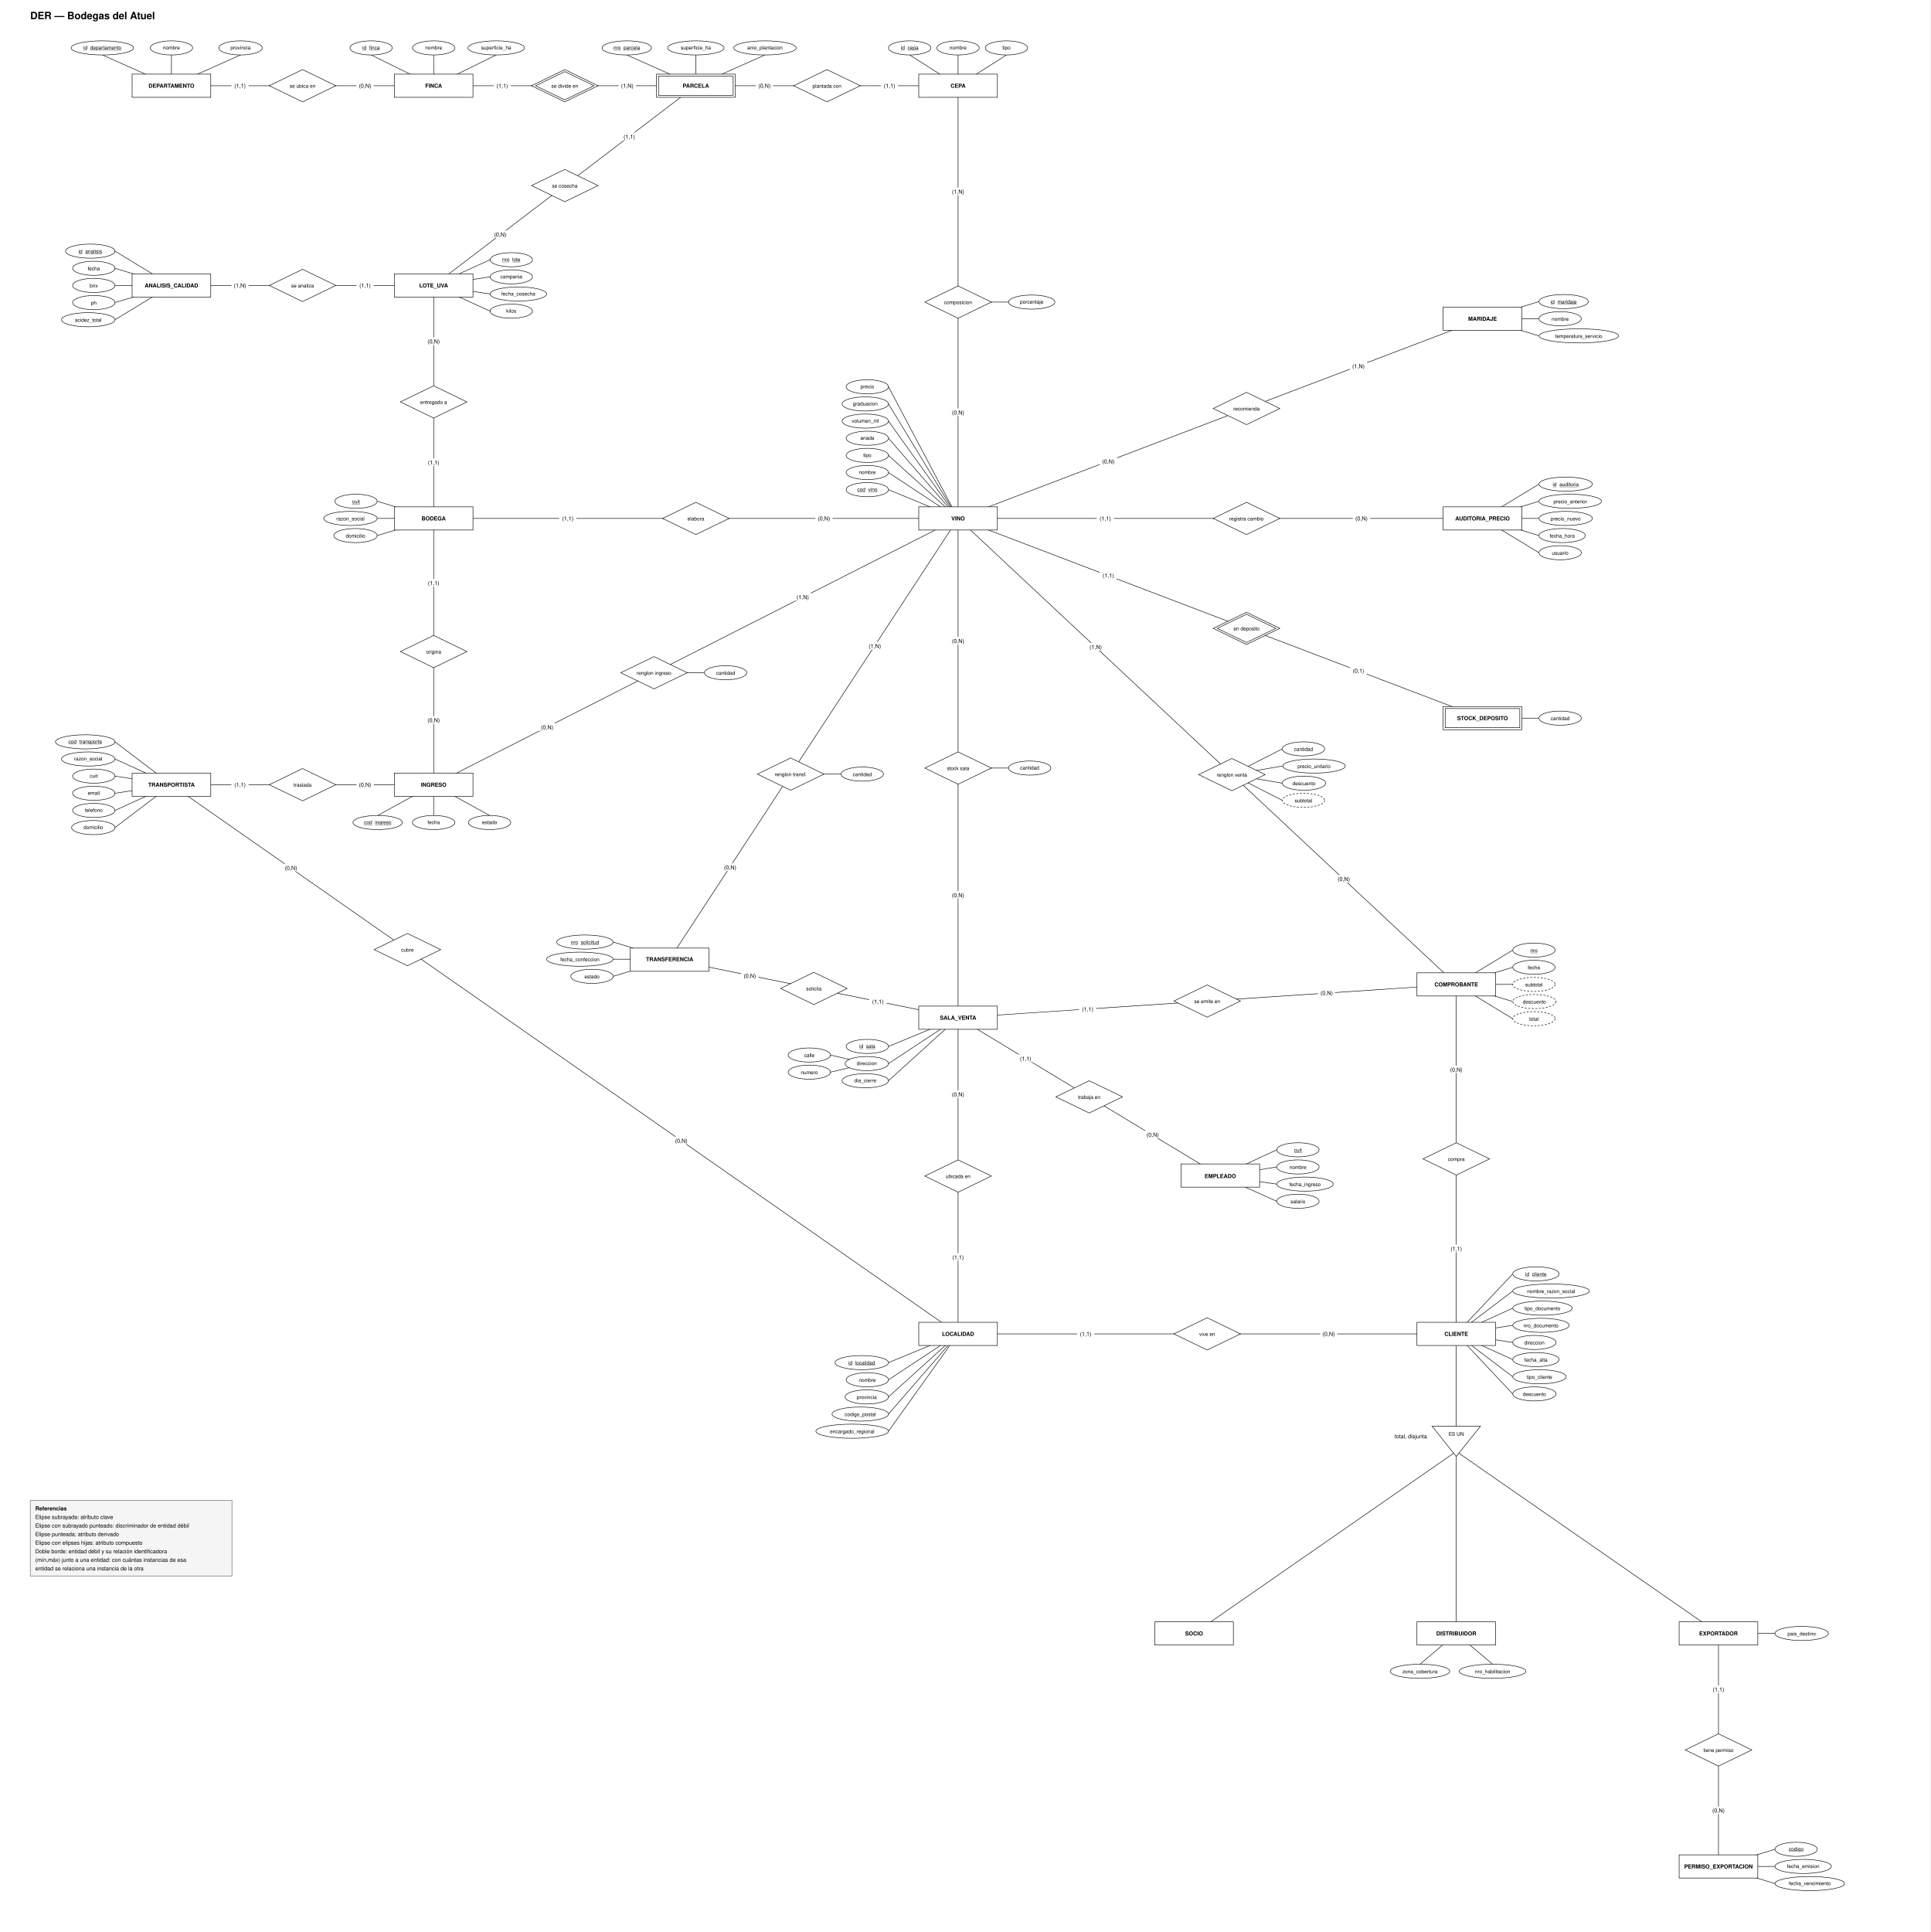
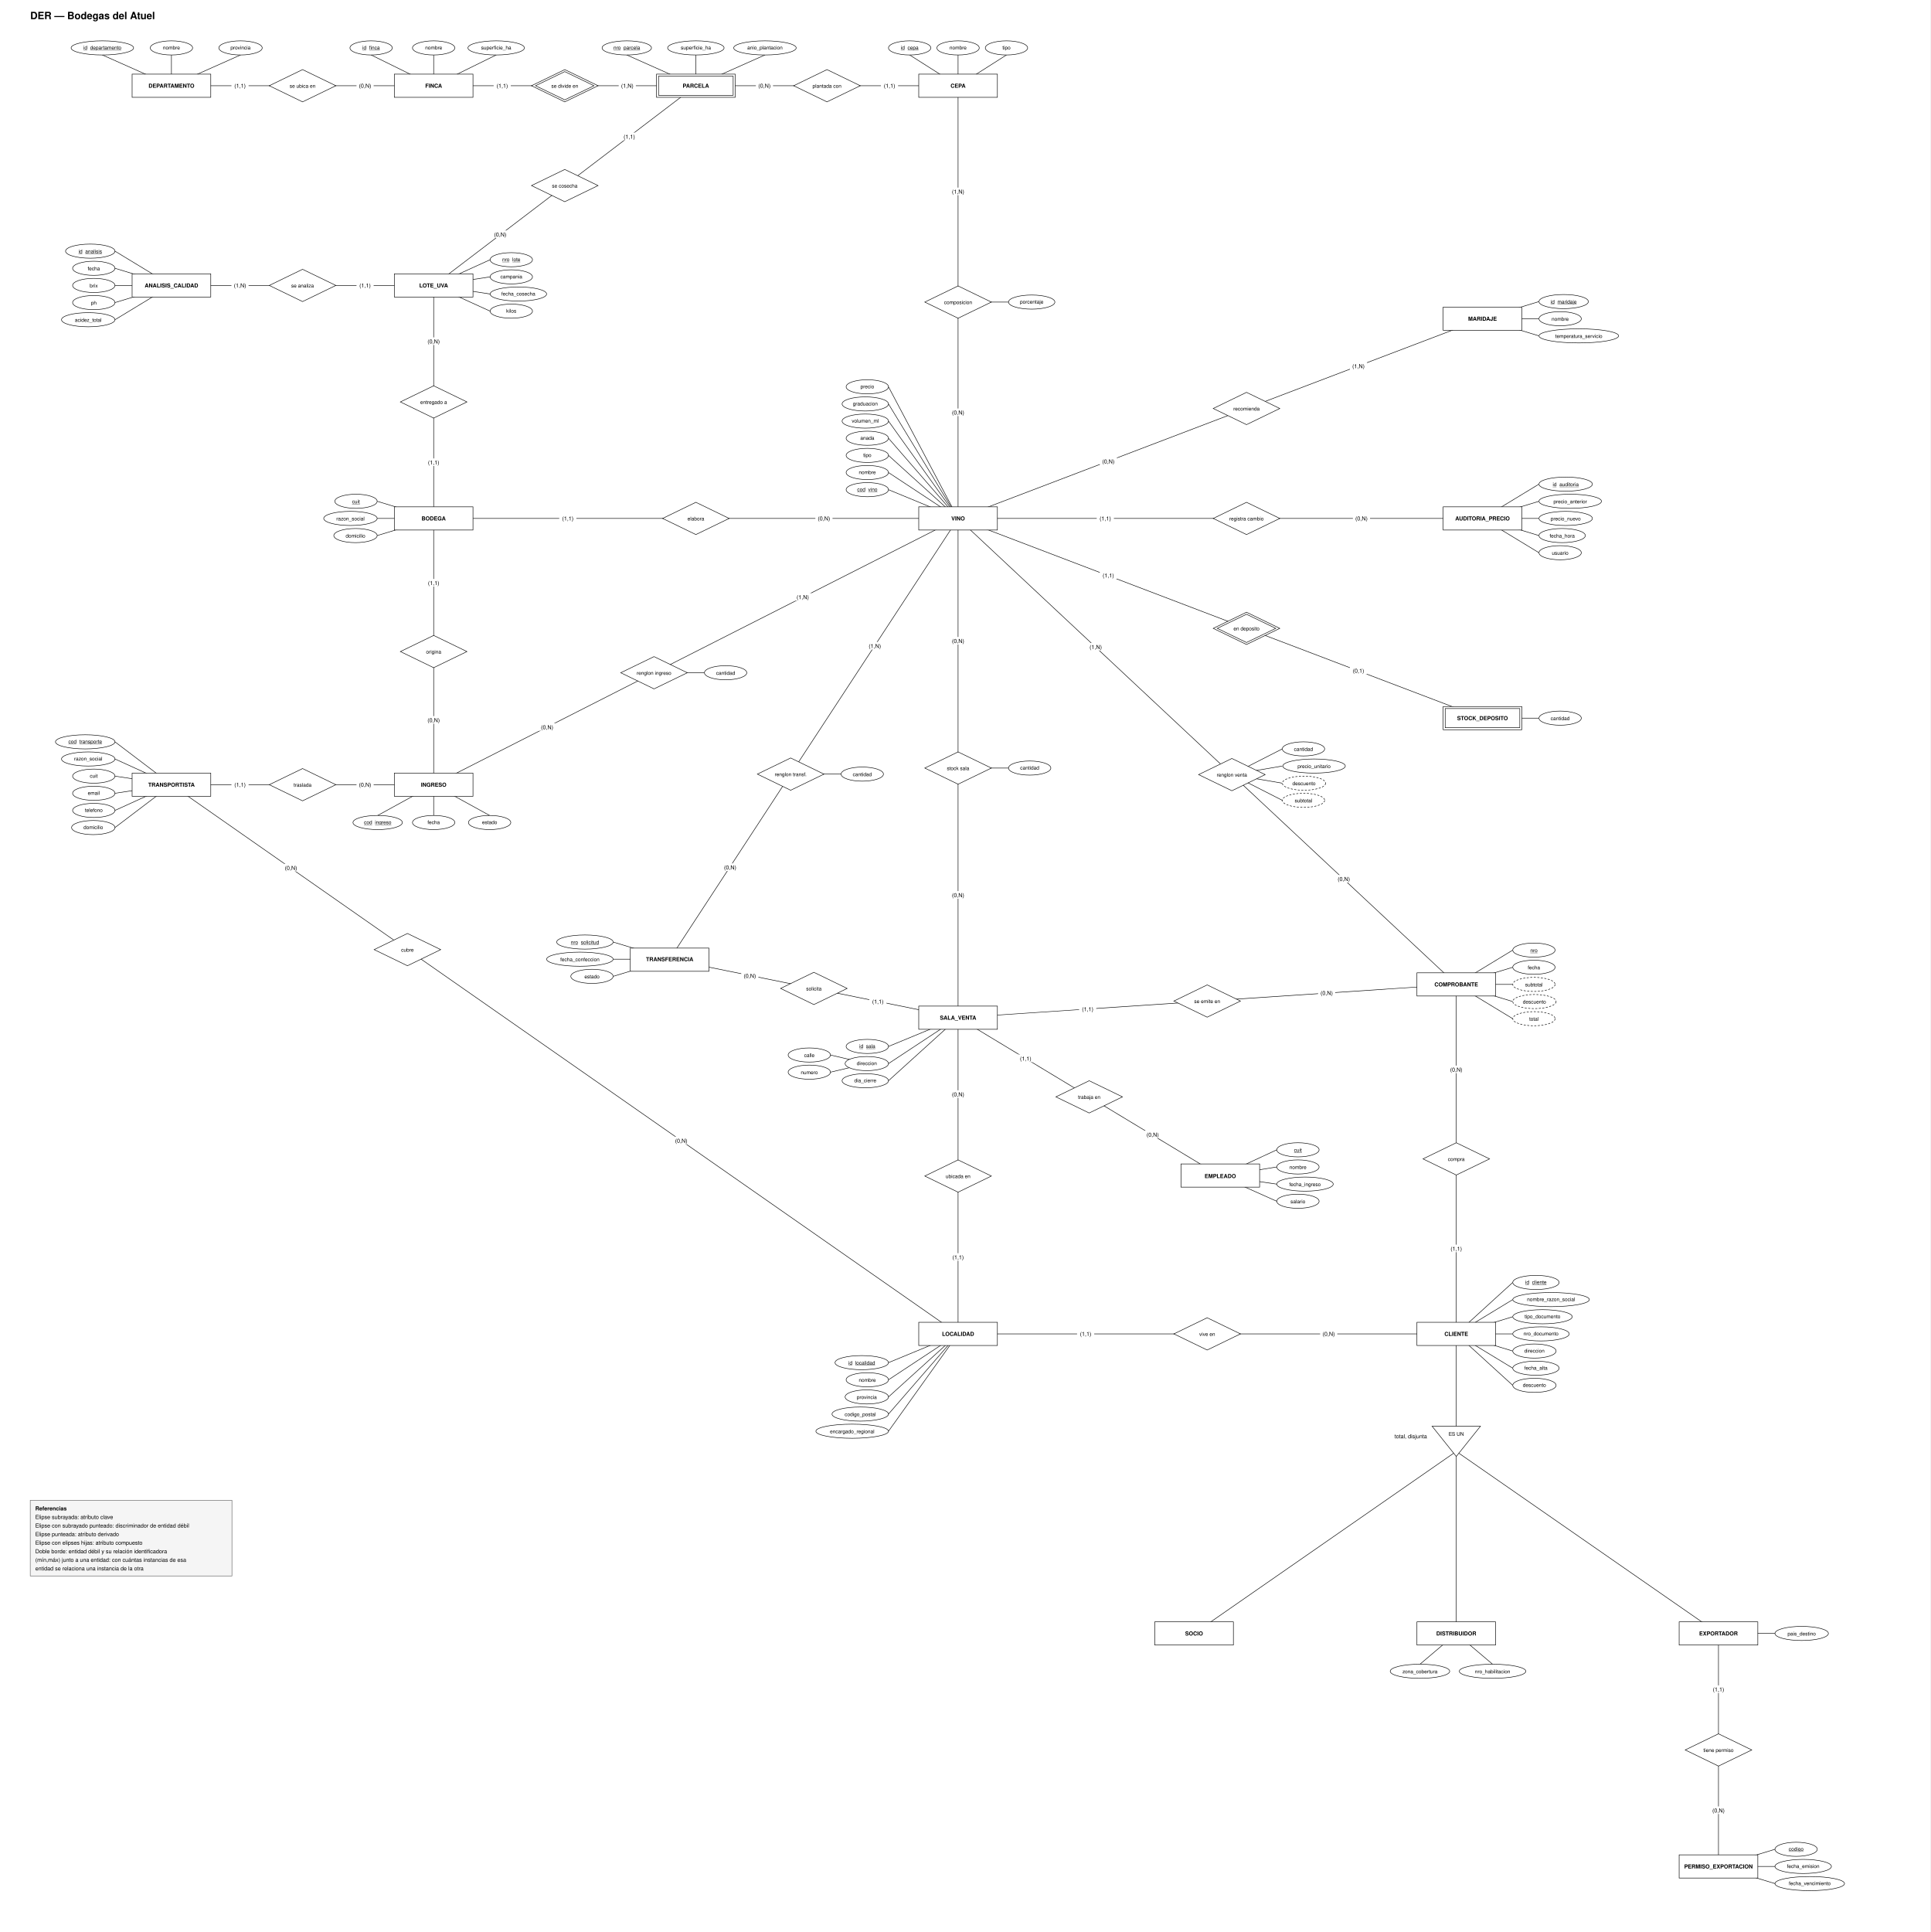
<svg xmlns="http://www.w3.org/2000/svg" viewBox="0 0 3828 3831" width="3828" height="3831" font-family="Helvetica, Arial, sans-serif" font-size="11">
  <rect width="3828" height="3831" fill="#ffffff" />
  <text x="60" y="38" font-size="20" font-weight="bold">DER — Bodegas del Atuel</text>
  <line x1="203" y1="109" x2="340" y2="170" stroke="#000" />
  <line x1="340" y1="109" x2="340" y2="170" stroke="#000" />
  <line x1="477" y1="109" x2="340" y2="170" stroke="#000" />
  <line x1="736" y1="109" x2="860" y2="170" stroke="#000" />
  <line x1="860" y1="109" x2="860" y2="170" stroke="#000" />
  <line x1="984" y1="109" x2="860" y2="170" stroke="#000" />
  <line x1="1243" y1="109" x2="1380" y2="170" stroke="#000" />
  <line x1="1380" y1="109" x2="1380" y2="170" stroke="#000" />
  <line x1="1517" y1="109" x2="1380" y2="170" stroke="#000" />
  <line x1="1804" y1="109" x2="1900" y2="170" stroke="#000" />
  <line x1="1900" y1="109" x2="1900" y2="170" stroke="#000" />
  <line x1="1996" y1="109" x2="1900" y2="170" stroke="#000" />
  <line x1="228" y1="498" x2="340" y2="566" stroke="#000" />
  <line x1="228" y1="532" x2="340" y2="566" stroke="#000" />
  <line x1="228" y1="566" x2="340" y2="566" stroke="#000" />
  <line x1="228" y1="600" x2="340" y2="566" stroke="#000" />
  <line x1="228" y1="634" x2="340" y2="566" stroke="#000" />
  <line x1="972" y1="515" x2="860" y2="566" stroke="#000" />
  <line x1="972" y1="549" x2="860" y2="566" stroke="#000" />
  <line x1="972" y1="583" x2="860" y2="566" stroke="#000" />
  <line x1="972" y1="617" x2="860" y2="566" stroke="#000" />
  <line x1="748" y1="994" x2="860" y2="1028" stroke="#000" />
  <line x1="748" y1="1028" x2="860" y2="1028" stroke="#000" />
  <line x1="748" y1="1062" x2="860" y2="1028" stroke="#000" />
  <line x1="1762" y1="971" x2="1900" y2="1028" stroke="#000" />
  <line x1="1762" y1="937" x2="1900" y2="1028" stroke="#000" />
  <line x1="1762" y1="903" x2="1900" y2="1028" stroke="#000" />
  <line x1="1762" y1="869" x2="1900" y2="1028" stroke="#000" />
  <line x1="1762" y1="835" x2="1900" y2="1028" stroke="#000" />
  <line x1="1762" y1="801" x2="1900" y2="1028" stroke="#000" />
  <line x1="1762" y1="767" x2="1900" y2="1028" stroke="#000" />
  <line x1="3052" y1="598" x2="2940" y2="632" stroke="#000" />
  <line x1="3052" y1="632" x2="2940" y2="632" stroke="#000" />
  <line x1="3052" y1="666" x2="2940" y2="632" stroke="#000" />
  <line x1="3052" y1="960" x2="2940" y2="1028" stroke="#000" />
  <line x1="3052" y1="994" x2="2940" y2="1028" stroke="#000" />
  <line x1="3052" y1="1028" x2="2940" y2="1028" stroke="#000" />
  <line x1="3052" y1="1062" x2="2940" y2="1028" stroke="#000" />
  <line x1="3052" y1="1096" x2="2940" y2="1028" stroke="#000" />
  <line x1="3052" y1="1424" x2="2940" y2="1424" stroke="#000" />
  <line x1="228" y1="1471" x2="340" y2="1556" stroke="#000" />
  <line x1="228" y1="1505" x2="340" y2="1556" stroke="#000" />
  <line x1="228" y1="1539" x2="340" y2="1556" stroke="#000" />
  <line x1="228" y1="1573" x2="340" y2="1556" stroke="#000" />
  <line x1="228" y1="1607" x2="340" y2="1556" stroke="#000" />
  <line x1="228" y1="1641" x2="340" y2="1556" stroke="#000" />
  <line x1="749" y1="1617" x2="860" y2="1556" stroke="#000" />
  <line x1="860" y1="1617" x2="860" y2="1556" stroke="#000" />
  <line x1="971" y1="1617" x2="860" y2="1556" stroke="#000" />
  <line x1="1216" y1="1868" x2="1328" y2="1902" stroke="#000" />
  <line x1="1216" y1="1902" x2="1328" y2="1902" stroke="#000" />
  <line x1="1216" y1="1936" x2="1328" y2="1902" stroke="#000" />
  <line x1="1762" y1="2075" x2="1900" y2="2018" stroke="#000" />
  <line x1="1762" y1="2109" x2="1900" y2="2018" stroke="#000" />
  <line x1="1647" y1="2092" x2="1719" y2="2109" stroke="#000" />
  <line x1="1647" y1="2126" x2="1719" y2="2109" stroke="#000" />
  <line x1="1762" y1="2143" x2="1900" y2="2018" stroke="#000" />
  <line x1="3000" y1="1884" x2="2888" y2="1952" stroke="#000" />
  <line x1="3000" y1="1918" x2="2888" y2="1952" stroke="#000" />
  <line x1="3000" y1="1952" x2="2888" y2="1952" stroke="#000" />
  <line x1="3000" y1="1986" x2="2888" y2="1952" stroke="#000" />
  <line x1="3000" y1="2020" x2="2888" y2="1952" stroke="#000" />
  <line x1="2532" y1="2280" x2="2420" y2="2332" stroke="#000" />
  <line x1="2532" y1="2314" x2="2420" y2="2332" stroke="#000" />
  <line x1="2532" y1="2348" x2="2420" y2="2332" stroke="#000" />
  <line x1="2532" y1="2382" x2="2420" y2="2332" stroke="#000" />
  <line x1="1762" y1="2702" x2="1900" y2="2645" stroke="#000" />
  <line x1="1762" y1="2736" x2="1900" y2="2645" stroke="#000" />
  <line x1="1762" y1="2770" x2="1900" y2="2645" stroke="#000" />
  <line x1="1762" y1="2804" x2="1900" y2="2645" stroke="#000" />
  <line x1="1762" y1="2838" x2="1900" y2="2645" stroke="#000" />
-   <line x1="3000" y1="2526" x2="2888" y2="2645" stroke="#000" />
-   <line x1="3000" y1="2560" x2="2888" y2="2645" stroke="#000" />
-   <line x1="3000" y1="2594" x2="2888" y2="2645" stroke="#000" />
-   <line x1="3000" y1="2628" x2="2888" y2="2645" stroke="#000" />
-   <line x1="3000" y1="2662" x2="2888" y2="2645" stroke="#000" />
-   <line x1="3000" y1="2696" x2="2888" y2="2645" stroke="#000" />
-   <line x1="3000" y1="2730" x2="2888" y2="2645" stroke="#000" />
-   <line x1="3000" y1="2764" x2="2888" y2="2645" stroke="#000" />
+   <line x1="3000" y1="2543" x2="2888" y2="2645" stroke="#000" />
+   <line x1="3000" y1="2577" x2="2888" y2="2645" stroke="#000" />
+   <line x1="3000" y1="2611" x2="2888" y2="2645" stroke="#000" />
+   <line x1="3000" y1="2645" x2="2888" y2="2645" stroke="#000" />
+   <line x1="3000" y1="2679" x2="2888" y2="2645" stroke="#000" />
+   <line x1="3000" y1="2713" x2="2888" y2="2645" stroke="#000" />
+   <line x1="3000" y1="2747" x2="2888" y2="2645" stroke="#000" />
  <line x1="2816" y1="3300" x2="2888" y2="3239" stroke="#000" />
  <line x1="2960" y1="3300" x2="2888" y2="3239" stroke="#000" />
  <line x1="3520" y1="3239" x2="3408" y2="3239" stroke="#000" />
  <line x1="3520" y1="3667" x2="3408" y2="3701" stroke="#000" />
  <line x1="3520" y1="3701" x2="3408" y2="3701" stroke="#000" />
  <line x1="3520" y1="3735" x2="3408" y2="3701" stroke="#000" />
  <line x1="340" y1="170" x2="600" y2="170" stroke="#000" />
  <line x1="860" y1="170" x2="600" y2="170" stroke="#000" />
  <line x1="860" y1="170" x2="1120" y2="170" stroke="#000" />
  <line x1="1380" y1="170" x2="1120" y2="170" stroke="#000" />
  <line x1="1900" y1="170" x2="1640" y2="170" stroke="#000" />
  <line x1="1380" y1="170" x2="1640" y2="170" stroke="#000" />
  <line x1="1380" y1="170" x2="1120" y2="368" stroke="#000" />
  <line x1="860" y1="566" x2="1120" y2="368" stroke="#000" />
  <line x1="860" y1="566" x2="600" y2="566" stroke="#000" />
  <line x1="340" y1="566" x2="600" y2="566" stroke="#000" />
  <line x1="860" y1="1028" x2="860" y2="797" stroke="#000" />
  <line x1="860" y1="566" x2="860" y2="797" stroke="#000" />
  <line x1="860" y1="1028" x2="1380" y2="1028" stroke="#000" />
  <line x1="1900" y1="1028" x2="1380" y2="1028" stroke="#000" />
  <line x1="1900" y1="1028" x2="1900" y2="599" stroke="#000" />
  <line x1="1900" y1="170" x2="1900" y2="599" stroke="#000" />
  <line x1="2000" y1="599" x2="1900" y2="599" stroke="#000" />
  <line x1="1900" y1="1028" x2="2472" y2="810" stroke="#000" />
  <line x1="2940" y1="632" x2="2472" y2="810" stroke="#000" />
  <line x1="1900" y1="1028" x2="2472" y2="1028" stroke="#000" />
  <line x1="2940" y1="1028" x2="2472" y2="1028" stroke="#000" />
  <line x1="1900" y1="1028" x2="2472" y2="1246" stroke="#000" />
  <line x1="2940" y1="1424" x2="2472" y2="1246" stroke="#000" />
  <line x1="860" y1="1028" x2="860" y2="1292" stroke="#000" />
  <line x1="860" y1="1556" x2="860" y2="1292" stroke="#000" />
  <line x1="340" y1="1556" x2="600" y2="1556" stroke="#000" />
  <line x1="860" y1="1556" x2="600" y2="1556" stroke="#000" />
  <line x1="860" y1="1556" x2="1297" y2="1334" stroke="#000" />
  <line x1="1900" y1="1028" x2="1297" y2="1334" stroke="#000" />
  <line x1="1397" y1="1334" x2="1297" y2="1334" stroke="#000" />
  <line x1="1328" y1="1902" x2="1568" y2="1535" stroke="#000" />
  <line x1="1900" y1="1028" x2="1568" y2="1535" stroke="#000" />
  <line x1="1668" y1="1535" x2="1568" y2="1535" stroke="#000" />
  <line x1="1900" y1="2018" x2="1614" y2="1960" stroke="#000" />
  <line x1="1328" y1="1902" x2="1614" y2="1960" stroke="#000" />
  <line x1="1900" y1="2018" x2="1900" y2="1523" stroke="#000" />
  <line x1="1900" y1="1028" x2="1900" y2="1523" stroke="#000" />
  <line x1="2000" y1="1523" x2="1900" y2="1523" stroke="#000" />
  <line x1="2888" y1="1952" x2="2443" y2="1536" stroke="#000" />
  <line x1="1900" y1="1028" x2="2443" y2="1536" stroke="#000" />
  <line x1="2543" y1="1485" x2="2443" y2="1536" stroke="#000" />
  <line x1="2543" y1="1519" x2="2443" y2="1536" stroke="#000" />
  <line x1="2543" y1="1553" x2="2443" y2="1536" stroke="#000" />
  <line x1="2543" y1="1587" x2="2443" y2="1536" stroke="#000" />
  <line x1="1900" y1="2018" x2="2394" y2="1985" stroke="#000" />
  <line x1="2888" y1="1952" x2="2394" y2="1985" stroke="#000" />
  <line x1="2888" y1="2645" x2="2888" y2="2298" stroke="#000" />
  <line x1="2888" y1="1952" x2="2888" y2="2298" stroke="#000" />
  <line x1="1900" y1="2018" x2="2160" y2="2175" stroke="#000" />
  <line x1="2420" y1="2332" x2="2160" y2="2175" stroke="#000" />
  <line x1="1900" y1="2645" x2="1900" y2="2332" stroke="#000" />
  <line x1="1900" y1="2018" x2="1900" y2="2332" stroke="#000" />
  <line x1="1900" y1="2645" x2="2394" y2="2645" stroke="#000" />
  <line x1="2888" y1="2645" x2="2394" y2="2645" stroke="#000" />
  <line x1="340" y1="1556" x2="808" y2="1883" stroke="#000" />
  <line x1="1900" y1="2645" x2="808" y2="1883" stroke="#000" />
  <line x1="3408" y1="3239" x2="3408" y2="3470" stroke="#000" />
  <line x1="3408" y1="3701" x2="3408" y2="3470" stroke="#000" />
  <line x1="2888" y1="2645" x2="2888" y2="2858" stroke="#000" />
  <line x1="2888" y1="2878" x2="2368" y2="3239" stroke="#000" />
  <line x1="2888" y1="2878" x2="2888" y2="3239" stroke="#000" />
  <line x1="2888" y1="2878" x2="3408" y2="3239" stroke="#000" />
  <rect x="459" y="162" width="34" height="15" fill="#fff" />
  <text x="476" y="174" text-anchor="middle">(1,1)</text>
  <rect x="707" y="162" width="34" height="15" fill="#fff" />
  <text x="724" y="174" text-anchor="middle">(0,N)</text>
  <rect x="979" y="162" width="34" height="15" fill="#fff" />
  <text x="996" y="174" text-anchor="middle">(1,1)</text>
  <rect x="1227" y="162" width="34" height="15" fill="#fff" />
  <text x="1244" y="174" text-anchor="middle">(1,N)</text>
  <rect x="1747" y="162" width="34" height="15" fill="#fff" />
  <text x="1764" y="174" text-anchor="middle">(1,1)</text>
  <rect x="1499" y="162" width="34" height="15" fill="#fff" />
  <text x="1516" y="174" text-anchor="middle">(0,N)</text>
  <rect x="1231" y="263" width="34" height="15" fill="#fff" />
  <text x="1248" y="275" text-anchor="middle">(1,1)</text>
  <rect x="975" y="457" width="34" height="15" fill="#fff" />
  <text x="992" y="469" text-anchor="middle">(0,N)</text>
  <rect x="707" y="558" width="34" height="15" fill="#fff" />
  <text x="724" y="570" text-anchor="middle">(1,1)</text>
  <rect x="459" y="558" width="34" height="15" fill="#fff" />
  <text x="476" y="570" text-anchor="middle">(1,N)</text>
  <rect x="843" y="909" width="34" height="15" fill="#fff" />
  <text x="860" y="921" text-anchor="middle">(1,1)</text>
  <rect x="843" y="669" width="34" height="15" fill="#fff" />
  <text x="860" y="681" text-anchor="middle">(0,N)</text>
  <rect x="1109" y="1020" width="34" height="15" fill="#fff" />
  <text x="1126" y="1032" text-anchor="middle">(1,1)</text>
  <rect x="1617" y="1020" width="34" height="15" fill="#fff" />
  <text x="1634" y="1032" text-anchor="middle">(0,N)</text>
  <rect x="1883" y="810" width="34" height="15" fill="#fff" />
  <text x="1900" y="822" text-anchor="middle">(0,N)</text>
  <rect x="1883" y="372" width="34" height="15" fill="#fff" />
  <text x="1900" y="384" text-anchor="middle">(1,N)</text>
  <rect x="2181" y="907" width="34" height="15" fill="#fff" />
  <text x="2198" y="919" text-anchor="middle">(0,N)</text>
  <rect x="2677" y="718" width="34" height="15" fill="#fff" />
  <text x="2694" y="730" text-anchor="middle">(1,N)</text>
  <rect x="2175" y="1020" width="34" height="15" fill="#fff" />
  <text x="2192" y="1032" text-anchor="middle">(1,1)</text>
  <rect x="2683" y="1020" width="34" height="15" fill="#fff" />
  <text x="2700" y="1032" text-anchor="middle">(0,N)</text>
  <rect x="2181" y="1133" width="34" height="15" fill="#fff" />
  <text x="2198" y="1145" text-anchor="middle">(1,1)</text>
  <rect x="2677" y="1322" width="34" height="15" fill="#fff" />
  <text x="2694" y="1334" text-anchor="middle">(0,1)</text>
  <rect x="843" y="1148" width="34" height="15" fill="#fff" />
  <text x="860" y="1160" text-anchor="middle">(1,1)</text>
  <rect x="843" y="1420" width="34" height="15" fill="#fff" />
  <text x="860" y="1432" text-anchor="middle">(0,N)</text>
  <rect x="459" y="1548" width="34" height="15" fill="#fff" />
  <text x="476" y="1560" text-anchor="middle">(1,1)</text>
  <rect x="707" y="1548" width="34" height="15" fill="#fff" />
  <text x="724" y="1560" text-anchor="middle">(0,N)</text>
  <rect x="1068" y="1434" width="34" height="15" fill="#fff" />
  <text x="1085" y="1446" text-anchor="middle">(0,N)</text>
  <rect x="1575" y="1176" width="34" height="15" fill="#fff" />
  <text x="1592" y="1188" text-anchor="middle">(1,N)</text>
  <rect x="1431" y="1712" width="34" height="15" fill="#fff" />
  <text x="1448" y="1724" text-anchor="middle">(0,N)</text>
  <rect x="1718" y="1273" width="34" height="15" fill="#fff" />
  <text x="1735" y="1285" text-anchor="middle">(1,N)</text>
  <rect x="1724" y="1978" width="34" height="15" fill="#fff" />
  <text x="1741" y="1990" text-anchor="middle">(1,1)</text>
  <rect x="1470" y="1927" width="34" height="15" fill="#fff" />
  <text x="1487" y="1939" text-anchor="middle">(0,N)</text>
  <rect x="1883" y="1767" width="34" height="15" fill="#fff" />
  <text x="1900" y="1779" text-anchor="middle">(0,N)</text>
  <rect x="1883" y="1263" width="34" height="15" fill="#fff" />
  <text x="1900" y="1275" text-anchor="middle">(0,N)</text>
  <rect x="2648" y="1735" width="34" height="15" fill="#fff" />
  <text x="2665" y="1747" text-anchor="middle">(0,N)</text>
  <rect x="2156" y="1275" width="34" height="15" fill="#fff" />
  <text x="2173" y="1287" text-anchor="middle">(1,N)</text>
  <rect x="2140" y="1993" width="34" height="15" fill="#fff" />
  <text x="2157" y="2005" text-anchor="middle">(1,1)</text>
  <rect x="2614" y="1961" width="34" height="15" fill="#fff" />
  <text x="2631" y="1973" text-anchor="middle">(0,N)</text>
  <rect x="2871" y="2468" width="34" height="15" fill="#fff" />
  <text x="2888" y="2480" text-anchor="middle">(1,1)</text>
  <rect x="2871" y="2113" width="34" height="15" fill="#fff" />
  <text x="2888" y="2125" text-anchor="middle">(0,N)</text>
  <rect x="2017" y="2091" width="34" height="15" fill="#fff" />
  <text x="2034" y="2103" text-anchor="middle">(1,1)</text>
  <rect x="2269" y="2242" width="34" height="15" fill="#fff" />
  <text x="2286" y="2254" text-anchor="middle">(0,N)</text>
  <rect x="1883" y="2485" width="34" height="15" fill="#fff" />
  <text x="1900" y="2497" text-anchor="middle">(1,1)</text>
  <rect x="1883" y="2162" width="34" height="15" fill="#fff" />
  <text x="1900" y="2174" text-anchor="middle">(0,N)</text>
  <rect x="2136" y="2637" width="34" height="15" fill="#fff" />
  <text x="2153" y="2649" text-anchor="middle">(1,1)</text>
  <rect x="2618" y="2637" width="34" height="15" fill="#fff" />
  <text x="2635" y="2649" text-anchor="middle">(0,N)</text>
  <rect x="560" y="1713" width="34" height="15" fill="#fff" />
  <text x="577" y="1725" text-anchor="middle">(0,N)</text>
  <rect x="1334" y="2254" width="34" height="15" fill="#fff" />
  <text x="1351" y="2266" text-anchor="middle">(0,N)</text>
  <rect x="3391" y="3342" width="34" height="15" fill="#fff" />
  <text x="3408" y="3354" text-anchor="middle">(1,1)</text>
  <rect x="3391" y="3582" width="34" height="15" fill="#fff" />
  <text x="3408" y="3594" text-anchor="middle">(0,N)</text>
  <text x="2830" y="2852" text-anchor="end">total, disjunta</text>
  <ellipse cx="203" cy="95" rx="62" ry="14.0" fill="#fff" stroke="#000" />
  <text x="203" y="98" text-anchor="middle" font-size="10" text-decoration="underline">id_departamento</text>
  <ellipse cx="340" cy="95" rx="42" ry="14.0" fill="#fff" stroke="#000" />
  <text x="340" y="98" text-anchor="middle" font-size="10">nombre</text>
  <ellipse cx="477" cy="95" rx="43" ry="14.0" fill="#fff" stroke="#000" />
  <text x="477" y="98" text-anchor="middle" font-size="10">provincia</text>
  <ellipse cx="736" cy="95" rx="42" ry="14.0" fill="#fff" stroke="#000" />
  <text x="736" y="98" text-anchor="middle" font-size="10" text-decoration="underline">id_finca</text>
  <ellipse cx="860" cy="95" rx="42" ry="14.0" fill="#fff" stroke="#000" />
  <text x="860" y="98" text-anchor="middle" font-size="10">nombre</text>
  <ellipse cx="984" cy="95" rx="56" ry="14.0" fill="#fff" stroke="#000" />
  <text x="984" y="98" text-anchor="middle" font-size="10">superficie_ha</text>
  <ellipse cx="1243" cy="95" rx="49" ry="14.0" fill="#fff" stroke="#000" />
  <text x="1243" y="98" text-anchor="middle" font-size="10" text-decoration="underline" style="text-decoration-style:dashed">nro_parcela</text>
  <ellipse cx="1380" cy="95" rx="56" ry="14.0" fill="#fff" stroke="#000" />
  <text x="1380" y="98" text-anchor="middle" font-size="10">superficie_ha</text>
  <ellipse cx="1517" cy="95" rx="62" ry="14.0" fill="#fff" stroke="#000" />
  <text x="1517" y="98" text-anchor="middle" font-size="10">anio_plantacion</text>
  <ellipse cx="1804" cy="95" rx="42" ry="14.0" fill="#fff" stroke="#000" />
  <text x="1804" y="98" text-anchor="middle" font-size="10" text-decoration="underline">id_cepa</text>
  <ellipse cx="1900" cy="95" rx="42" ry="14.0" fill="#fff" stroke="#000" />
  <text x="1900" y="98" text-anchor="middle" font-size="10">nombre</text>
  <ellipse cx="1996" cy="95" rx="42" ry="14.0" fill="#fff" stroke="#000" />
  <text x="1996" y="98" text-anchor="middle" font-size="10">tipo</text>
  <ellipse cx="179" cy="498" rx="49" ry="14.0" fill="#fff" stroke="#000" />
  <text x="179" y="502" text-anchor="middle" font-size="10" text-decoration="underline">id_analisis</text>
  <ellipse cx="186" cy="532" rx="42" ry="14.0" fill="#fff" stroke="#000" />
  <text x="186" y="536" text-anchor="middle" font-size="10">fecha</text>
  <ellipse cx="186" cy="566" rx="42" ry="14.0" fill="#fff" stroke="#000" />
  <text x="186" y="570" text-anchor="middle" font-size="10">brix</text>
  <ellipse cx="186" cy="600" rx="42" ry="14.0" fill="#fff" stroke="#000" />
  <text x="186" y="604" text-anchor="middle" font-size="10">ph</text>
  <ellipse cx="175" cy="634" rx="53" ry="14.0" fill="#fff" stroke="#000" />
  <text x="175" y="638" text-anchor="middle" font-size="10">acidez_total</text>
  <ellipse cx="1014" cy="515" rx="42" ry="14.0" fill="#fff" stroke="#000" />
  <text x="1014" y="518" text-anchor="middle" font-size="10" text-decoration="underline">nro_lote</text>
  <ellipse cx="1014" cy="549" rx="42" ry="14.0" fill="#fff" stroke="#000" />
  <text x="1014" y="552" text-anchor="middle" font-size="10">campania</text>
  <ellipse cx="1028" cy="583" rx="56" ry="14.0" fill="#fff" stroke="#000" />
  <text x="1028" y="586" text-anchor="middle" font-size="10">fecha_cosecha</text>
  <ellipse cx="1014" cy="617" rx="42" ry="14.0" fill="#fff" stroke="#000" />
  <text x="1014" y="620" text-anchor="middle" font-size="10">kilos</text>
  <ellipse cx="706" cy="994" rx="42" ry="14.0" fill="#fff" stroke="#000" />
  <text x="706" y="998" text-anchor="middle" font-size="10" text-decoration="underline">cuit</text>
  <ellipse cx="695" cy="1028" rx="53" ry="14.0" fill="#fff" stroke="#000" />
  <text x="695" y="1032" text-anchor="middle" font-size="10">razon_social</text>
  <ellipse cx="705" cy="1062" rx="43" ry="14.0" fill="#fff" stroke="#000" />
  <text x="705" y="1066" text-anchor="middle" font-size="10">domicilio</text>
  <ellipse cx="1720" cy="971" rx="42" ry="14.0" fill="#fff" stroke="#000" />
  <text x="1720" y="974" text-anchor="middle" font-size="10" text-decoration="underline">cod_vino</text>
  <ellipse cx="1720" cy="937" rx="42" ry="14.0" fill="#fff" stroke="#000" />
  <text x="1720" y="940" text-anchor="middle" font-size="10">nombre</text>
  <ellipse cx="1720" cy="903" rx="42" ry="14.0" fill="#fff" stroke="#000" />
  <text x="1720" y="906" text-anchor="middle" font-size="10">tipo</text>
  <ellipse cx="1720" cy="869" rx="42" ry="14.0" fill="#fff" stroke="#000" />
  <text x="1720" y="872" text-anchor="middle" font-size="10">anada</text>
  <ellipse cx="1716" cy="835" rx="46" ry="14.0" fill="#fff" stroke="#000" />
  <text x="1716" y="838" text-anchor="middle" font-size="10">volumen_ml</text>
  <ellipse cx="1716" cy="801" rx="46" ry="14.0" fill="#fff" stroke="#000" />
  <text x="1716" y="804" text-anchor="middle" font-size="10">graduacion</text>
  <ellipse cx="1720" cy="767" rx="42" ry="14.0" fill="#fff" stroke="#000" />
  <text x="1720" y="770" text-anchor="middle" font-size="10">precio</text>
  <ellipse cx="3101" cy="598" rx="49" ry="14.0" fill="#fff" stroke="#000" />
  <text x="3101" y="602" text-anchor="middle" font-size="10" text-decoration="underline">id_maridaje</text>
  <ellipse cx="3094" cy="632" rx="42" ry="14.0" fill="#fff" stroke="#000" />
  <text x="3094" y="636" text-anchor="middle" font-size="10">nombre</text>
  <ellipse cx="3131" cy="666" rx="79" ry="14.0" fill="#fff" stroke="#000" />
  <text x="3131" y="670" text-anchor="middle" font-size="10">temperatura_servicio</text>
  <ellipse cx="3105" cy="960" rx="53" ry="14.0" fill="#fff" stroke="#000" />
  <text x="3105" y="964" text-anchor="middle" font-size="10" text-decoration="underline">id_auditoria</text>
  <ellipse cx="3114" cy="994" rx="62" ry="14.0" fill="#fff" stroke="#000" />
  <text x="3114" y="998" text-anchor="middle" font-size="10">precio_anterior</text>
  <ellipse cx="3105" cy="1028" rx="53" ry="14.0" fill="#fff" stroke="#000" />
  <text x="3105" y="1032" text-anchor="middle" font-size="10">precio_nuevo</text>
  <ellipse cx="3098" cy="1062" rx="46" ry="14.0" fill="#fff" stroke="#000" />
  <text x="3098" y="1066" text-anchor="middle" font-size="10">fecha_hora</text>
  <ellipse cx="3094" cy="1096" rx="42" ry="14.0" fill="#fff" stroke="#000" />
  <text x="3094" y="1100" text-anchor="middle" font-size="10">usuario</text>
  <ellipse cx="3094" cy="1424" rx="42" ry="14.0" fill="#fff" stroke="#000" />
  <text x="3094" y="1428" text-anchor="middle" font-size="10">cantidad</text>
  <ellipse cx="169" cy="1471" rx="59" ry="14.0" fill="#fff" stroke="#000" />
  <text x="169" y="1474" text-anchor="middle" font-size="10" text-decoration="underline">cod_transporte</text>
  <ellipse cx="175" cy="1505" rx="53" ry="14.0" fill="#fff" stroke="#000" />
  <text x="175" y="1508" text-anchor="middle" font-size="10">razon_social</text>
  <ellipse cx="186" cy="1539" rx="42" ry="14.0" fill="#fff" stroke="#000" />
  <text x="186" y="1542" text-anchor="middle" font-size="10">cuit</text>
  <ellipse cx="186" cy="1573" rx="42" ry="14.0" fill="#fff" stroke="#000" />
  <text x="186" y="1576" text-anchor="middle" font-size="10">email</text>
  <ellipse cx="186" cy="1607" rx="42" ry="14.0" fill="#fff" stroke="#000" />
  <text x="186" y="1610" text-anchor="middle" font-size="10">telefono</text>
  <ellipse cx="185" cy="1641" rx="43" ry="14.0" fill="#fff" stroke="#000" />
  <text x="185" y="1644" text-anchor="middle" font-size="10">domicilio</text>
  <ellipse cx="749" cy="1631" rx="49" ry="14.0" fill="#fff" stroke="#000" />
  <text x="749" y="1634" text-anchor="middle" font-size="10" text-decoration="underline">cod_ingreso</text>
  <ellipse cx="860" cy="1631" rx="42" ry="14.0" fill="#fff" stroke="#000" />
  <text x="860" y="1634" text-anchor="middle" font-size="10">fecha</text>
  <ellipse cx="971" cy="1631" rx="42" ry="14.0" fill="#fff" stroke="#000" />
  <text x="971" y="1634" text-anchor="middle" font-size="10">estado</text>
  <ellipse cx="1160" cy="1868" rx="56" ry="14.0" fill="#fff" stroke="#000" />
  <text x="1160" y="1872" text-anchor="middle" font-size="10" text-decoration="underline">nro_solicitud</text>
  <ellipse cx="1150" cy="1902" rx="66" ry="14.0" fill="#fff" stroke="#000" />
  <text x="1150" y="1906" text-anchor="middle" font-size="10">fecha_confeccion</text>
  <ellipse cx="1174" cy="1936" rx="42" ry="14.0" fill="#fff" stroke="#000" />
  <text x="1174" y="1940" text-anchor="middle" font-size="10">estado</text>
  <ellipse cx="1720" cy="2075" rx="42" ry="14.0" fill="#fff" stroke="#000" />
  <text x="1720" y="2078" text-anchor="middle" font-size="10" text-decoration="underline">id_sala</text>
  <ellipse cx="1719" cy="2109" rx="43" ry="14.0" fill="#fff" stroke="#000" />
  <text x="1719" y="2112" text-anchor="middle" font-size="10">direccion</text>
  <ellipse cx="1605" cy="2092" rx="42" ry="14.0" fill="#fff" stroke="#000" />
  <text x="1605" y="2096" text-anchor="middle" font-size="10">calle</text>
  <ellipse cx="1605" cy="2126" rx="42" ry="14.0" fill="#fff" stroke="#000" />
  <text x="1605" y="2130" text-anchor="middle" font-size="10">numero</text>
  <ellipse cx="1716" cy="2143" rx="46" ry="14.0" fill="#fff" stroke="#000" />
  <text x="1716" y="2146" text-anchor="middle" font-size="10">dia_cierre</text>
  <ellipse cx="3042" cy="1884" rx="42" ry="14.0" fill="#fff" stroke="#000" />
  <text x="3042" y="1888" text-anchor="middle" font-size="10" text-decoration="underline">nro</text>
  <ellipse cx="3042" cy="1918" rx="42" ry="14.0" fill="#fff" stroke="#000" />
  <text x="3042" y="1922" text-anchor="middle" font-size="10">fecha</text>
  <ellipse cx="3042" cy="1952" rx="42" ry="14.0" fill="#fff" stroke="#000" stroke-dasharray="4,3" />
  <text x="3042" y="1956" text-anchor="middle" font-size="10">subtotal</text>
  <ellipse cx="3043" cy="1986" rx="43" ry="14.0" fill="#fff" stroke="#000" stroke-dasharray="4,3" />
  <text x="3043" y="1990" text-anchor="middle" font-size="10">descuento</text>
  <ellipse cx="3042" cy="2020" rx="42" ry="14.0" fill="#fff" stroke="#000" stroke-dasharray="4,3" />
  <text x="3042" y="2024" text-anchor="middle" font-size="10">total</text>
  <ellipse cx="2574" cy="2280" rx="42" ry="14.0" fill="#fff" stroke="#000" />
  <text x="2574" y="2284" text-anchor="middle" font-size="10" text-decoration="underline">cuit</text>
  <ellipse cx="2574" cy="2314" rx="42" ry="14.0" fill="#fff" stroke="#000" />
  <text x="2574" y="2318" text-anchor="middle" font-size="10">nombre</text>
  <ellipse cx="2588" cy="2348" rx="56" ry="14.0" fill="#fff" stroke="#000" />
  <text x="2588" y="2352" text-anchor="middle" font-size="10">fecha_ingreso</text>
  <ellipse cx="2574" cy="2382" rx="42" ry="14.0" fill="#fff" stroke="#000" />
  <text x="2574" y="2386" text-anchor="middle" font-size="10">salario</text>
  <ellipse cx="1709" cy="2702" rx="53" ry="14.0" fill="#fff" stroke="#000" />
  <text x="1709" y="2706" text-anchor="middle" font-size="10" text-decoration="underline">id_localidad</text>
  <ellipse cx="1720" cy="2736" rx="42" ry="14.0" fill="#fff" stroke="#000" />
  <text x="1720" y="2740" text-anchor="middle" font-size="10">nombre</text>
  <ellipse cx="1719" cy="2770" rx="43" ry="14.0" fill="#fff" stroke="#000" />
  <text x="1719" y="2774" text-anchor="middle" font-size="10">provincia</text>
  <ellipse cx="1706" cy="2804" rx="56" ry="14.0" fill="#fff" stroke="#000" />
  <text x="1706" y="2808" text-anchor="middle" font-size="10">codigo_postal</text>
  <ellipse cx="1690" cy="2838" rx="72" ry="14.0" fill="#fff" stroke="#000" />
  <text x="1690" y="2842" text-anchor="middle" font-size="10">encargado_regional</text>
-   <ellipse cx="3046" cy="2526" rx="46" ry="14.0" fill="#fff" stroke="#000" />
-   <text x="3046" y="2530" text-anchor="middle" font-size="10" text-decoration="underline">id_cliente</text>
-   <ellipse cx="3076" cy="2560" rx="76" ry="14.0" fill="#fff" stroke="#000" />
-   <text x="3076" y="2564" text-anchor="middle" font-size="10">nombre_razon_social</text>
-   <ellipse cx="3059" cy="2594" rx="59" ry="14.0" fill="#fff" stroke="#000" />
-   <text x="3059" y="2598" text-anchor="middle" font-size="10">tipo_documento</text>
-   <ellipse cx="3056" cy="2628" rx="56" ry="14.0" fill="#fff" stroke="#000" />
-   <text x="3056" y="2632" text-anchor="middle" font-size="10">nro_documento</text>
-   <ellipse cx="3043" cy="2662" rx="43" ry="14.0" fill="#fff" stroke="#000" />
-   <text x="3043" y="2666" text-anchor="middle" font-size="10">direccion</text>
-   <ellipse cx="3046" cy="2696" rx="46" ry="14.0" fill="#fff" stroke="#000" />
-   <text x="3046" y="2700" text-anchor="middle" font-size="10">fecha_alta</text>
-   <ellipse cx="3053" cy="2730" rx="53" ry="14.0" fill="#fff" stroke="#000" />
-   <text x="3053" y="2734" text-anchor="middle" font-size="10">tipo_cliente</text>
-   <ellipse cx="3043" cy="2764" rx="43" ry="14.0" fill="#fff" stroke="#000" />
-   <text x="3043" y="2768" text-anchor="middle" font-size="10">descuento</text>
+   <ellipse cx="3046" cy="2543" rx="46" ry="14.0" fill="#fff" stroke="#000" />
+   <text x="3046" y="2546" text-anchor="middle" font-size="10" text-decoration="underline">id_cliente</text>
+   <ellipse cx="3076" cy="2577" rx="76" ry="14.0" fill="#fff" stroke="#000" />
+   <text x="3076" y="2580" text-anchor="middle" font-size="10">nombre_razon_social</text>
+   <ellipse cx="3059" cy="2611" rx="59" ry="14.0" fill="#fff" stroke="#000" />
+   <text x="3059" y="2614" text-anchor="middle" font-size="10">tipo_documento</text>
+   <ellipse cx="3056" cy="2645" rx="56" ry="14.0" fill="#fff" stroke="#000" />
+   <text x="3056" y="2648" text-anchor="middle" font-size="10">nro_documento</text>
+   <ellipse cx="3043" cy="2679" rx="43" ry="14.0" fill="#fff" stroke="#000" />
+   <text x="3043" y="2682" text-anchor="middle" font-size="10">direccion</text>
+   <ellipse cx="3046" cy="2713" rx="46" ry="14.0" fill="#fff" stroke="#000" />
+   <text x="3046" y="2716" text-anchor="middle" font-size="10">fecha_alta</text>
+   <ellipse cx="3043" cy="2747" rx="43" ry="14.0" fill="#fff" stroke="#000" />
+   <text x="3043" y="2750" text-anchor="middle" font-size="10">descuento</text>
  <ellipse cx="2816" cy="3314" rx="59" ry="14.0" fill="#fff" stroke="#000" />
  <text x="2816" y="3318" text-anchor="middle" font-size="10">zona_cobertura</text>
  <ellipse cx="2960" cy="3314" rx="66" ry="14.0" fill="#fff" stroke="#000" />
  <text x="2960" y="3318" text-anchor="middle" font-size="10">nro_habilitacion</text>
  <ellipse cx="3573" cy="3239" rx="53" ry="14.0" fill="#fff" stroke="#000" />
  <text x="3573" y="3243" text-anchor="middle" font-size="10">pais_destino</text>
  <ellipse cx="3562" cy="3667" rx="42" ry="14.0" fill="#fff" stroke="#000" />
  <text x="3562" y="3670" text-anchor="middle" font-size="10" text-decoration="underline">codigo</text>
  <ellipse cx="3576" cy="3701" rx="56" ry="14.0" fill="#fff" stroke="#000" />
  <text x="3576" y="3704" text-anchor="middle" font-size="10">fecha_emision</text>
  <ellipse cx="3589" cy="3735" rx="69" ry="14.0" fill="#fff" stroke="#000" />
  <text x="3589" y="3738" text-anchor="middle" font-size="10">fecha_vencimiento</text>
  <ellipse cx="2046" cy="599" rx="46" ry="14.0" fill="#fff" stroke="#000" />
  <text x="2046" y="602" text-anchor="middle" font-size="10">porcentaje</text>
  <ellipse cx="1439" cy="1334" rx="42" ry="14.0" fill="#fff" stroke="#000" />
  <text x="1439" y="1338" text-anchor="middle" font-size="10">cantidad</text>
  <ellipse cx="1710" cy="1535" rx="42" ry="14.0" fill="#fff" stroke="#000" />
  <text x="1710" y="1539" text-anchor="middle" font-size="10">cantidad</text>
  <ellipse cx="2042" cy="1523" rx="42" ry="14.0" fill="#fff" stroke="#000" />
  <text x="2042" y="1526" text-anchor="middle" font-size="10">cantidad</text>
  <ellipse cx="2585" cy="1485" rx="42" ry="14.0" fill="#fff" stroke="#000" />
  <text x="2585" y="1489" text-anchor="middle" font-size="10">cantidad</text>
  <ellipse cx="2606" cy="1519" rx="62" ry="14.0" fill="#fff" stroke="#000" />
  <text x="2606" y="1523" text-anchor="middle" font-size="10">precio_unitario</text>
-   <ellipse cx="2586" cy="1553" rx="43" ry="14.0" fill="#fff" stroke="#000" />
+   <ellipse cx="2586" cy="1553" rx="43" ry="14.0" fill="#fff" stroke="#000" stroke-dasharray="4,3" />
  <text x="2586" y="1557" text-anchor="middle" font-size="10">descuento</text>
  <ellipse cx="2585" cy="1587" rx="42" ry="14.0" fill="#fff" stroke="#000" stroke-dasharray="4,3" />
  <text x="2585" y="1591" text-anchor="middle" font-size="10">subtotal</text>
  <rect x="262" y="147" width="156" height="46" fill="#fff" stroke="#000" />
  <text x="340" y="174" text-anchor="middle" font-weight="bold">DEPARTAMENTO</text>
  <rect x="782" y="147" width="156" height="46" fill="#fff" stroke="#000" />
  <text x="860" y="174" text-anchor="middle" font-weight="bold">FINCA</text>
  <rect x="1302" y="147" width="156" height="46" fill="#fff" stroke="#000" />
  <rect x="1306" y="151" width="148" height="38" fill="none" stroke="#000" />
  <text x="1380" y="174" text-anchor="middle" font-weight="bold">PARCELA</text>
  <rect x="1822" y="147" width="156" height="46" fill="#fff" stroke="#000" />
  <text x="1900" y="174" text-anchor="middle" font-weight="bold">CEPA</text>
  <rect x="262" y="543" width="156" height="46" fill="#fff" stroke="#000" />
  <text x="340" y="570" text-anchor="middle" font-weight="bold">ANALISIS_CALIDAD</text>
  <rect x="782" y="543" width="156" height="46" fill="#fff" stroke="#000" />
  <text x="860" y="570" text-anchor="middle" font-weight="bold">LOTE_UVA</text>
  <rect x="782" y="1005" width="156" height="46" fill="#fff" stroke="#000" />
  <text x="860" y="1032" text-anchor="middle" font-weight="bold">BODEGA</text>
  <rect x="1822" y="1005" width="156" height="46" fill="#fff" stroke="#000" />
  <text x="1900" y="1032" text-anchor="middle" font-weight="bold">VINO</text>
  <rect x="2862" y="609" width="156" height="46" fill="#fff" stroke="#000" />
  <text x="2940" y="636" text-anchor="middle" font-weight="bold">MARIDAJE</text>
  <rect x="2862" y="1005" width="156" height="46" fill="#fff" stroke="#000" />
  <text x="2940" y="1032" text-anchor="middle" font-weight="bold">AUDITORIA_PRECIO</text>
  <rect x="2862" y="1401" width="156" height="46" fill="#fff" stroke="#000" />
  <rect x="2866" y="1405" width="148" height="38" fill="none" stroke="#000" />
  <text x="2940" y="1428" text-anchor="middle" font-weight="bold">STOCK_DEPOSITO</text>
  <rect x="262" y="1533" width="156" height="46" fill="#fff" stroke="#000" />
  <text x="340" y="1560" text-anchor="middle" font-weight="bold">TRANSPORTISTA</text>
  <rect x="782" y="1533" width="156" height="46" fill="#fff" stroke="#000" />
  <text x="860" y="1560" text-anchor="middle" font-weight="bold">INGRESO</text>
  <rect x="1250" y="1880" width="156" height="46" fill="#fff" stroke="#000" />
  <text x="1328" y="1906" text-anchor="middle" font-weight="bold">TRANSFERENCIA</text>
  <rect x="1822" y="1995" width="156" height="46" fill="#fff" stroke="#000" />
  <text x="1900" y="2022" text-anchor="middle" font-weight="bold">SALA_VENTA</text>
  <rect x="2810" y="1929" width="156" height="46" fill="#fff" stroke="#000" />
  <text x="2888" y="1956" text-anchor="middle" font-weight="bold">COMPROBANTE</text>
  <rect x="2342" y="2308" width="156" height="46" fill="#fff" stroke="#000" />
  <text x="2420" y="2336" text-anchor="middle" font-weight="bold">EMPLEADO</text>
  <rect x="1822" y="2622" width="156" height="46" fill="#fff" stroke="#000" />
  <text x="1900" y="2649" text-anchor="middle" font-weight="bold">LOCALIDAD</text>
  <rect x="2810" y="2622" width="156" height="46" fill="#fff" stroke="#000" />
  <text x="2888" y="2649" text-anchor="middle" font-weight="bold">CLIENTE</text>
  <rect x="2290" y="3216" width="156" height="46" fill="#fff" stroke="#000" />
  <text x="2368" y="3243" text-anchor="middle" font-weight="bold">SOCIO</text>
  <rect x="2810" y="3216" width="156" height="46" fill="#fff" stroke="#000" />
  <text x="2888" y="3243" text-anchor="middle" font-weight="bold">DISTRIBUIDOR</text>
  <rect x="3330" y="3216" width="156" height="46" fill="#fff" stroke="#000" />
  <text x="3408" y="3243" text-anchor="middle" font-weight="bold">EXPORTADOR</text>
  <rect x="3330" y="3678" width="156" height="46" fill="#fff" stroke="#000" />
  <text x="3408" y="3705" text-anchor="middle" font-weight="bold">PERMISO_EXPORTACION</text>
  <polygon points="534,170 600,138 666,170 600,202" fill="#fff" stroke="#000" />
  <text x="600" y="174" text-anchor="middle" font-size="10">se ubica en</text>
  <polygon points="1054,170 1120,138 1186,170 1120,202" fill="#fff" stroke="#000" />
  <polygon points="1062,170 1120,142 1178,170 1120,198" fill="none" stroke="#000" />
  <text x="1120" y="174" text-anchor="middle" font-size="10">se divide en</text>
  <polygon points="1574,170 1640,138 1706,170 1640,202" fill="#fff" stroke="#000" />
  <text x="1640" y="174" text-anchor="middle" font-size="10">plantada con</text>
  <polygon points="1054,368 1120,336 1186,368 1120,400" fill="#fff" stroke="#000" />
  <text x="1120" y="372" text-anchor="middle" font-size="10">se cosecha</text>
  <polygon points="534,566 600,534 666,566 600,598" fill="#fff" stroke="#000" />
  <text x="600" y="570" text-anchor="middle" font-size="10">se analiza</text>
  <polygon points="794,797 860,765 926,797 860,829" fill="#fff" stroke="#000" />
  <text x="860" y="801" text-anchor="middle" font-size="10">entregado a</text>
  <polygon points="1314,1028 1380,996 1446,1028 1380,1060" fill="#fff" stroke="#000" />
  <text x="1380" y="1032" text-anchor="middle" font-size="10">elabora</text>
  <polygon points="1834,599 1900,567 1966,599 1900,631" fill="#fff" stroke="#000" />
  <text x="1900" y="603" text-anchor="middle" font-size="10">composicion</text>
  <polygon points="2406,810 2472,778 2538,810 2472,842" fill="#fff" stroke="#000" />
  <text x="2472" y="814" text-anchor="middle" font-size="10">recomienda</text>
  <polygon points="2406,1028 2472,996 2538,1028 2472,1060" fill="#fff" stroke="#000" />
  <text x="2472" y="1032" text-anchor="middle" font-size="10">registra cambio</text>
  <polygon points="2406,1246 2472,1214 2538,1246 2472,1278" fill="#fff" stroke="#000" />
  <polygon points="2414,1246 2472,1218 2530,1246 2472,1274" fill="none" stroke="#000" />
  <text x="2472" y="1250" text-anchor="middle" font-size="10">en deposito</text>
  <polygon points="794,1292 860,1260 926,1292 860,1324" fill="#fff" stroke="#000" />
  <text x="860" y="1296" text-anchor="middle" font-size="10">origina</text>
  <polygon points="534,1556 600,1524 666,1556 600,1588" fill="#fff" stroke="#000" />
  <text x="600" y="1560" text-anchor="middle" font-size="10">traslada</text>
  <polygon points="1231,1334 1297,1302 1363,1334 1297,1366" fill="#fff" stroke="#000" />
  <text x="1297" y="1338" text-anchor="middle" font-size="10">renglon ingreso</text>
  <polygon points="1502,1535 1568,1503 1634,1535 1568,1567" fill="#fff" stroke="#000" />
  <text x="1568" y="1539" text-anchor="middle" font-size="10">renglon transf.</text>
  <polygon points="1548,1960 1614,1928 1680,1960 1614,1992" fill="#fff" stroke="#000" />
  <text x="1614" y="1964" text-anchor="middle" font-size="10">solicita</text>
  <polygon points="1834,1523 1900,1491 1966,1523 1900,1555" fill="#fff" stroke="#000" />
  <text x="1900" y="1527" text-anchor="middle" font-size="10">stock sala</text>
  <polygon points="2377,1536 2443,1504 2509,1536 2443,1568" fill="#fff" stroke="#000" />
  <text x="2443" y="1540" text-anchor="middle" font-size="10">renglon venta</text>
  <polygon points="2328,1985 2394,1953 2460,1985 2394,2017" fill="#fff" stroke="#000" />
  <text x="2394" y="1989" text-anchor="middle" font-size="10">se emite en</text>
  <polygon points="2822,2298 2888,2266 2954,2298 2888,2330" fill="#fff" stroke="#000" />
  <text x="2888" y="2302" text-anchor="middle" font-size="10">compra</text>
  <polygon points="2094,2175 2160,2143 2226,2175 2160,2207" fill="#fff" stroke="#000" />
  <text x="2160" y="2179" text-anchor="middle" font-size="10">trabaja en</text>
  <polygon points="1834,2332 1900,2300 1966,2332 1900,2364" fill="#fff" stroke="#000" />
  <text x="1900" y="2336" text-anchor="middle" font-size="10">ubicada en</text>
  <polygon points="2328,2645 2394,2613 2460,2645 2394,2677" fill="#fff" stroke="#000" />
  <text x="2394" y="2649" text-anchor="middle" font-size="10">vive en</text>
  <polygon points="742,1883 808,1851 874,1883 808,1915" fill="#fff" stroke="#000" />
  <text x="808" y="1887" text-anchor="middle" font-size="10">cubre</text>
  <polygon points="3342,3470 3408,3438 3474,3470 3408,3502" fill="#fff" stroke="#000" />
  <text x="3408" y="3474" text-anchor="middle" font-size="10">tiene permiso</text>
  <polygon points="2840,2828 2936,2828 2888,2888" fill="#fff" stroke="#000" />
  <text x="2888" y="2847" text-anchor="middle" font-size="10">ES UN</text>
  <rect x="60" y="2975" width="400" height="150" fill="#f5f5f5" stroke="#666" />
  <text x="70" y="2995" font-weight="bold">Referencias</text>
  <text x="70" y="3012">Elipse subrayada: atributo clave</text>
  <text x="70" y="3029">Elipse con subrayado punteado: discriminador de entidad débil</text>
  <text x="70" y="3046">Elipse punteada: atributo derivado</text>
  <text x="70" y="3063">Elipse con elipses hijas: atributo compuesto</text>
  <text x="70" y="3080">Doble borde: entidad débil y su relación identificadora</text>
  <text x="70" y="3097">(mín,máx) junto a una entidad: con cuántas instancias de esa</text>
  <text x="70" y="3114">entidad se relaciona una instancia de la otra</text>
</svg>
